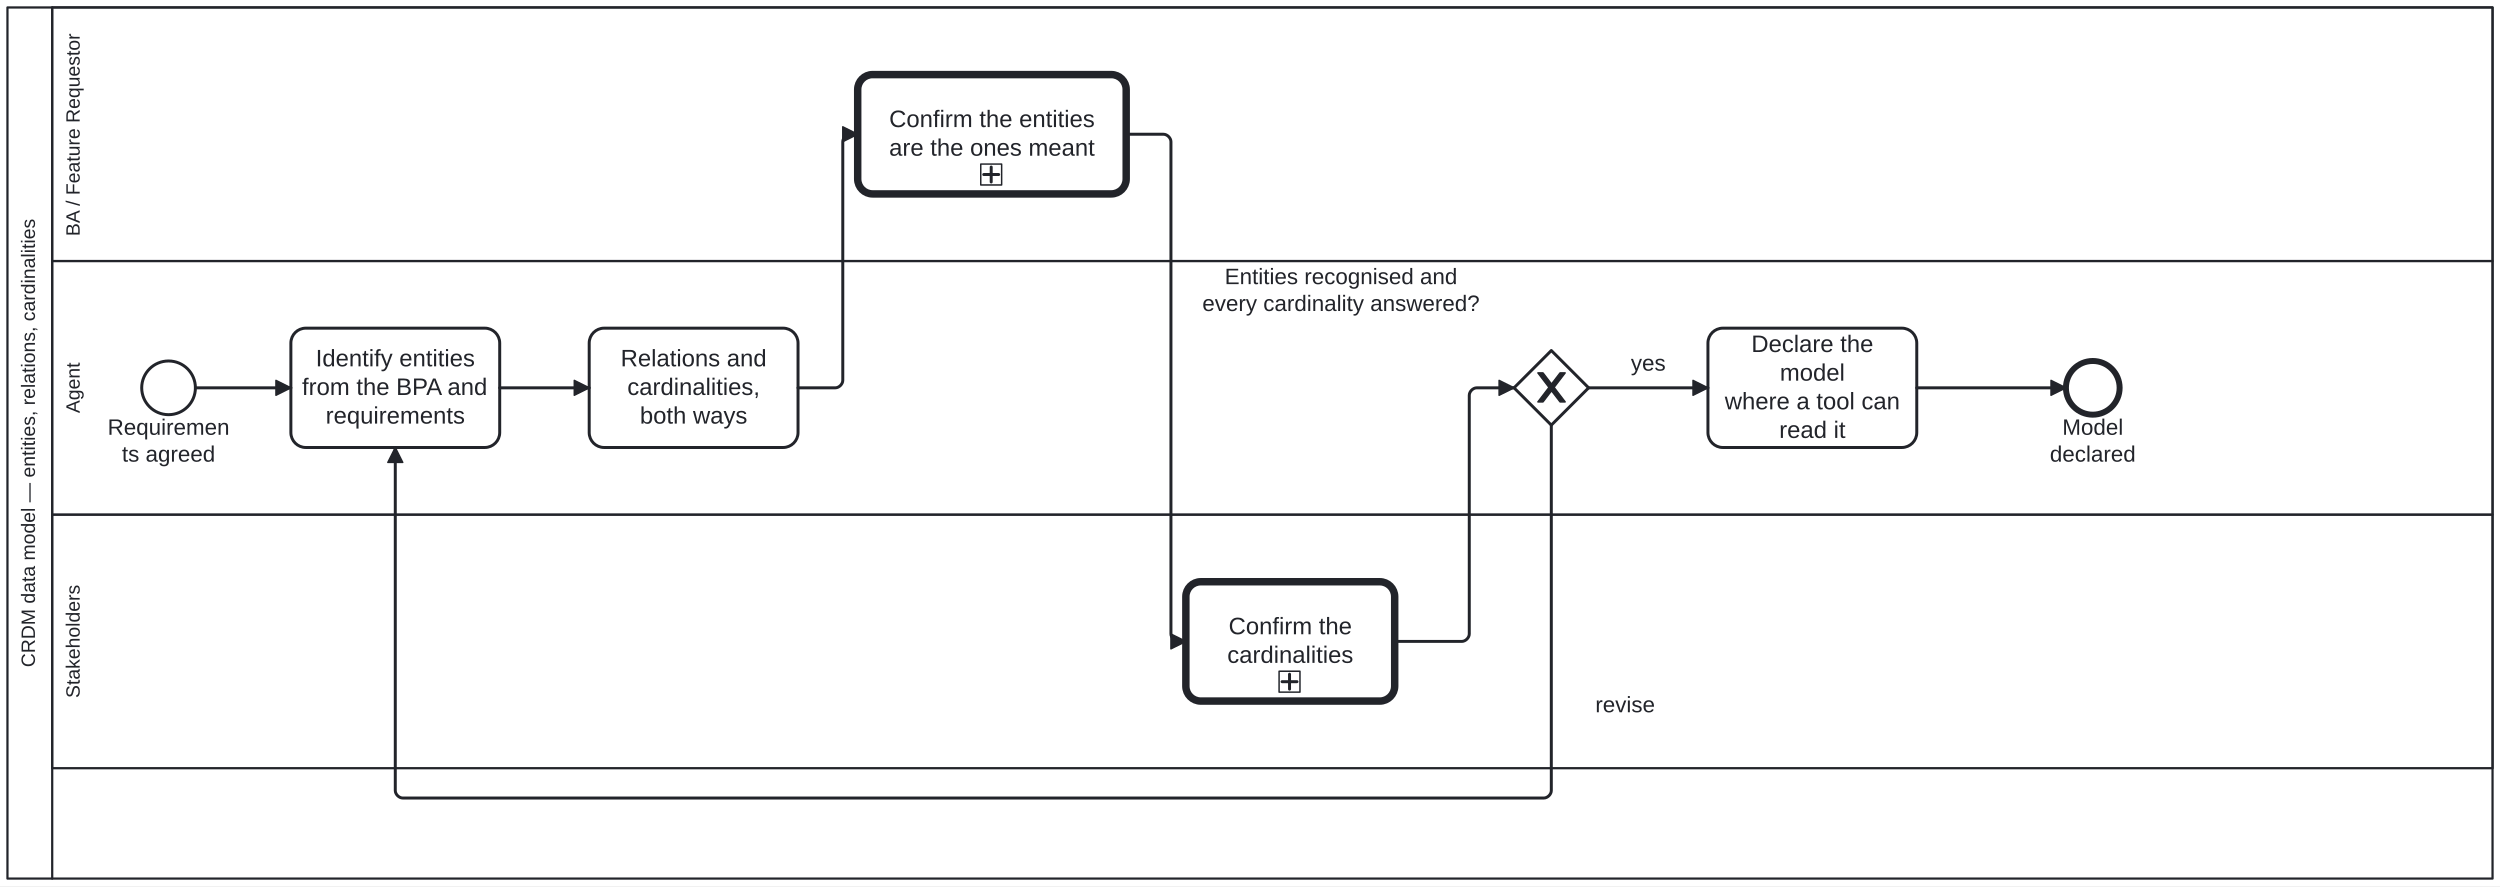
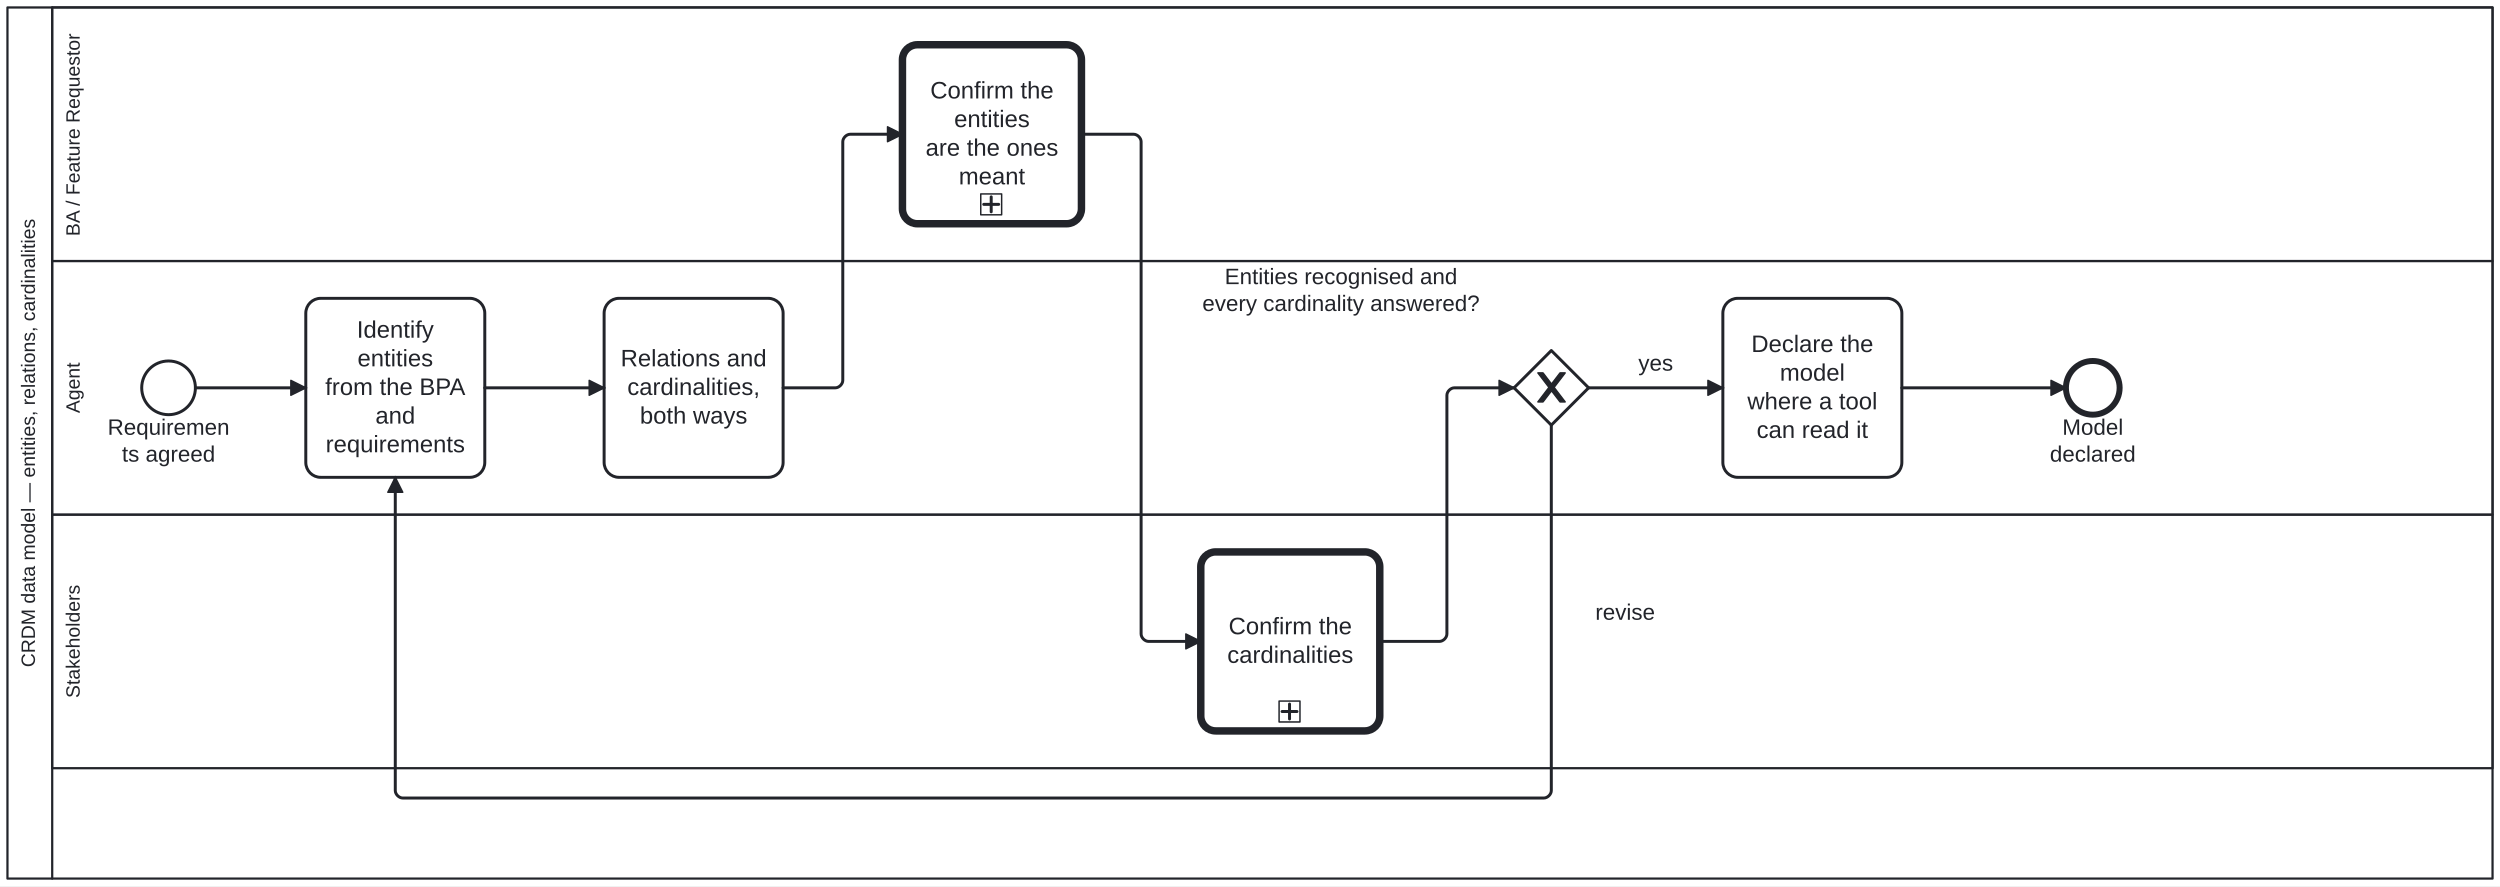
<svg xmlns="http://www.w3.org/2000/svg" width="100%" style="max-width:100%;height:auto" viewBox="155 75 1676 594" version="1.1">
  <rect x="155" y="75" width="1676" height="594" fill="#ffffff" />
  <g class="djs-group">
    <g class="djs-element djs-shape" data-element-id="Participant_Process_CRDM_DataModel" style="display: block;" transform="matrix(1 0 0 1 160 80)">
      <g class="djs-visual">
        <rect x="0" y="0" width="1666" height="584" rx="0" ry="0" style="stroke-linecap: round; stroke-linejoin: round; stroke: rgb(34, 36, 42); stroke-width: 1.5px; fill: white; fill-opacity: 0.95;" />
        <path style="fill: none; stroke-linecap: round; stroke-linejoin: round; stroke: rgb(34, 36, 42); stroke-width: 1.5px;" d="M30,0L30,584" />
        <text lineHeight="1.05" class="djs-label" transform="matrix(-1.83697e-16 -1 1 -1.83697e-16 0 584)" style="font-family: Arial, sans-serif; font-size: 13px; font-weight: normal; fill: rgb(34, 36, 42);">
          <tspan x="141.716" y="18.413">CRDM data model — entities, relations, cardinalities</tspan>
        </text>
      </g>
      <rect class="djs-hit djs-hit-all" x="0" y="0" width="1666" height="584" style="fill: none; stroke-opacity: 0; stroke: white; stroke-width: 15px;" />
    </g>
    <g class="djs-children">
      <g class="djs-group">
        <g class="djs-element djs-shape" data-element-id="Lane_Stakeholders" style="display: block;" transform="matrix(1 0 0 1 190 420)">
          <g class="djs-visual">
            <rect x="0" y="0" width="1636" height="170" rx="0" ry="0" style="stroke-linecap: round; stroke-linejoin: round; stroke: rgb(34, 36, 42); stroke-width: 1.5px; fill: white; fill-opacity: 0.25;" />
            <text lineHeight="1.05" class="djs-label" transform="matrix(-1.83697e-16 -1 1 -1.83697e-16 0 170)" style="font-family: Arial, sans-serif; font-size: 13px; font-weight: normal; fill: rgb(34, 36, 42);">
              <tspan x="47.06" y="18.413">Stakeholders</tspan>
            </text>
          </g>
          <rect class="djs-hit djs-hit-all" x="0" y="0" width="1636" height="170" style="fill: none; stroke-opacity: 0; stroke: white; stroke-width: 15px;" />
        </g>
      </g>
      <g class="djs-group">
        <g class="djs-element djs-shape" data-element-id="Lane_Agent" style="display: block;" transform="matrix(1 0 0 1 190 250)">
          <g class="djs-visual">
            <rect x="0" y="0" width="1636" height="170" rx="0" ry="0" style="stroke-linecap: round; stroke-linejoin: round; stroke: rgb(34, 36, 42); stroke-width: 1.5px; fill: white; fill-opacity: 0.25;" />
            <text lineHeight="1.05" class="djs-label" transform="matrix(-1.83697e-16 -1 1 -1.83697e-16 0 170)" style="font-family: Arial, sans-serif; font-size: 13px; font-weight: normal; fill: rgb(34, 36, 42);">
              <tspan x="68.014" y="18.413">Agent</tspan>
            </text>
          </g>
          <rect class="djs-hit djs-hit-all" x="0" y="0" width="1636" height="170" style="fill: none; stroke-opacity: 0; stroke: white; stroke-width: 15px;" />
        </g>
      </g>
      <g class="djs-group">
        <g class="djs-element djs-shape" data-element-id="Lane_BA" style="display: block;" transform="matrix(1 0 0 1 190 80)">
          <g class="djs-visual">
            <rect x="0" y="0" width="1636" height="170" rx="0" ry="0" style="stroke-linecap: round; stroke-linejoin: round; stroke: rgb(34, 36, 42); stroke-width: 1.5px; fill: white; fill-opacity: 0.25;" />
            <text lineHeight="1.05" class="djs-label" transform="matrix(-1.83697e-16 -1 1 -1.83697e-16 0 170)" style="font-family: Arial, sans-serif; font-size: 13px; font-weight: normal; fill: rgb(34, 36, 42);">
              <tspan x="16.715" y="18.413">BA / Feature Requestor</tspan>
            </text>
          </g>
          <rect class="djs-hit djs-hit-all" x="0" y="0" width="1636" height="170" style="fill: none; stroke-opacity: 0; stroke: white; stroke-width: 15px;" />
        </g>
      </g>
      <g class="djs-group">
        <g class="djs-element djs-shape" data-element-id="Start_Process_CRDM_DataModel" style="display: block;" transform="matrix(1 0 0 1 250 317)">
          <g class="djs-visual">
            <circle cx="18" cy="18" r="18" style="stroke-linecap: round; stroke-linejoin: round; stroke: rgb(34, 36, 42); stroke-width: 2px; fill: white; fill-opacity: 0.95;" />
          </g>
          <rect class="djs-hit djs-hit-all" x="0" y="0" width="36" height="36" style="fill: none; stroke-opacity: 0; stroke: white; stroke-width: 15px;" />
        </g>
      </g>
      <g class="djs-group">
        <g class="djs-element djs-shape" data-element-id="Start_Process_CRDM_DataModel_label" style="display: block;" transform="matrix(1 0 0 1 225 353)">
          <g class="djs-visual">
            <text lineHeight="1.2" class="djs-label" style="font-family: Arial, sans-serif; font-size: 15px; font-weight: normal; fill: rgb(34, 36, 42);">
              <tspan x="2.146" y="13.5">Requiremen</tspan>
              <tspan x="11.729" y="31.5">ts agreed</tspan>
            </text>
          </g>
          <rect class="djs-hit djs-hit-all" x="0" y="0" width="86" height="36" style="fill: none; stroke-opacity: 0; stroke: white; stroke-width: 15px;" />
        </g>
      </g>
      <g class="djs-group">
-         <g class="djs-element djs-shape" data-element-id="A_Entities" style="display: block;" transform="matrix(1 0 0 1 350 295)">
-           <g class="djs-visual">
-             <rect x="0" y="0" width="140" height="80" rx="10" ry="10" style="stroke-linecap: round; stroke-linejoin: round; stroke: rgb(34, 36, 42); stroke-width: 2px; fill: white; fill-opacity: 0.95;" />
+         <g class="djs-element djs-shape" data-element-id="A_Entities" style="display: block;" transform="matrix(1 0 0 1 360 275)">
+           <g class="djs-visual">
+             <rect x="0" y="0" width="120" height="120" rx="10" ry="10" style="stroke-linecap: round; stroke-linejoin: round; stroke: rgb(34, 36, 42); stroke-width: 2px; fill: white; fill-opacity: 0.95;" />
            <text lineHeight="1.2" class="djs-label" style="font-family: Arial, sans-serif; font-size: 16px; font-weight: normal; fill: rgb(34, 36, 42);">
-               <tspan x="16.637" y="25.6">Identify entities</tspan>
-               <tspan x="7.449" y="44.8">from the BPA and</tspan>
-               <tspan x="23.312" y="64">requirements</tspan>
-             </text>
-           </g>
-           <rect class="djs-hit djs-hit-all" x="0" y="0" width="140" height="80" style="fill: none; stroke-opacity: 0; stroke: white; stroke-width: 15px;" />
-         </g>
-       </g>
-       <g class="djs-group">
-         <g class="djs-element djs-shape" data-element-id="A_Relations" style="display: block;" transform="matrix(1 0 0 1 550 295)">
-           <g class="djs-visual">
-             <rect x="0" y="0" width="140" height="80" rx="10" ry="10" style="stroke-linecap: round; stroke-linejoin: round; stroke: rgb(34, 36, 42); stroke-width: 2px; fill: white; fill-opacity: 0.95;" />
+               <tspan x="34.207" y="26.4">Identify </tspan>
+               <tspan x="34.652" y="45.6">entities</tspan>
+               <tspan x="13.02" y="64.8">from the BPA </tspan>
+               <tspan x="46.652" y="84">and </tspan>
+               <tspan x="13.312" y="103.2">requirements</tspan>
+             </text>
+           </g>
+           <rect class="djs-hit djs-hit-all" x="0" y="0" width="120" height="120" style="fill: none; stroke-opacity: 0; stroke: white; stroke-width: 15px;" />
+         </g>
+       </g>
+       <g class="djs-group">
+         <g class="djs-element djs-shape" data-element-id="A_Relations" style="display: block;" transform="matrix(1 0 0 1 560 275)">
+           <g class="djs-visual">
+             <rect x="0" y="0" width="120" height="120" rx="10" ry="10" style="stroke-linecap: round; stroke-linejoin: round; stroke: rgb(34, 36, 42); stroke-width: 2px; fill: white; fill-opacity: 0.95;" />
            <text lineHeight="1.2" class="djs-label" style="font-family: Arial, sans-serif; font-size: 16px; font-weight: normal; fill: rgb(34, 36, 42);">
-               <tspan x="21.078" y="25.6">Relations and</tspan>
-               <tspan x="25.535" y="44.8">cardinalities, </tspan>
-               <tspan x="33.98" y="64">both ways</tspan>
-             </text>
-           </g>
-           <rect class="djs-hit djs-hit-all" x="0" y="0" width="140" height="80" style="fill: none; stroke-opacity: 0; stroke: white; stroke-width: 15px;" />
-         </g>
-       </g>
-       <g class="djs-group">
-         <a class="fa-subprocess-link" href="https://litlfred.github.io/folio-assistant/cat-harness/process/Process_AskThePerson" target="_top">
-           <g class="djs-element djs-shape" data-element-id="BA_ConfirmEntities" style="display: block;" transform="matrix(1 0 0 1 730 125)">
+               <tspan x="11.078" y="45.6">Relations and</tspan>
+               <tspan x="15.535" y="64.8">cardinalities, </tspan>
+               <tspan x="23.98" y="84">both ways</tspan>
+             </text>
+           </g>
+           <rect class="djs-hit djs-hit-all" x="0" y="0" width="120" height="120" style="fill: none; stroke-opacity: 0; stroke: white; stroke-width: 15px;" />
+         </g>
+       </g>
+       <g class="djs-group">
+         <a class="fa-subprocess-link" href="ask-the-person.svg" target="_top">
+           <g class="djs-element djs-shape" data-element-id="BA_ConfirmEntities" style="display: block;" transform="matrix(1 0 0 1 760 105)">
            <g class="djs-visual">
-               <rect x="0" y="0" width="180" height="80" rx="10" ry="10" style="stroke-linecap: round; stroke-linejoin: round; stroke: rgb(34, 36, 42); stroke-width: 5px; fill: white; fill-opacity: 0.95;" />
+               <rect x="0" y="0" width="120" height="120" rx="10" ry="10" style="stroke-linecap: round; stroke-linejoin: round; stroke: rgb(34, 36, 42); stroke-width: 5px; fill: white; fill-opacity: 0.95;" />
              <text lineHeight="1.2" class="djs-label" style="font-family: Arial, sans-serif; font-size: 16px; font-weight: normal; fill: rgb(34, 36, 42);">
-                 <tspan x="21.082" y="35.2">Confirm the entities</tspan>
-                 <tspan x="21.066" y="54.4">are the ones meant</tspan>
+                 <tspan x="18.652" y="36">Confirm the </tspan>
+                 <tspan x="34.652" y="55.2">entities</tspan>
+                 <tspan x="15.523" y="74.4">are the ones </tspan>
+                 <tspan x="37.766" y="93.6">meant</tspan>
              </text>
-               <rect x="0" y="0" width="14" height="14" rx="0" ry="0" style="stroke-linecap: round; stroke-linejoin: round; stroke: rgb(34, 36, 42); stroke-width: 1px; fill: white;" transform="matrix(1 0 0 1 82.5 60)" />
-               <path data-marker="sub-process" d="m82.5,60 m 7,2 l 0,10 m -5,-5 l 10,0" style="fill: white; stroke-linecap: round; stroke-linejoin: round; stroke: rgb(34, 36, 42); stroke-width: 2px;" />
+               <rect x="0" y="0" width="14" height="14" rx="0" ry="0" style="stroke-linecap: round; stroke-linejoin: round; stroke: rgb(34, 36, 42); stroke-width: 1px; fill: white;" transform="matrix(1 0 0 1 52.5 100)" />
+               <path data-marker="sub-process" d="m52.5,100 m 7,2 l 0,10 m -5,-5 l 10,0" style="fill: white; stroke-linecap: round; stroke-linejoin: round; stroke: rgb(34, 36, 42); stroke-width: 2px;" />
            </g>
-             <rect class="djs-hit djs-hit-all" x="0" y="0" width="180" height="80" style="fill: none; stroke-opacity: 0; stroke: white; stroke-width: 15px;" />
+             <rect class="djs-hit djs-hit-all" x="0" y="0" width="120" height="120" style="fill: none; stroke-opacity: 0; stroke: white; stroke-width: 15px;" />
          </g>
        </a>
      </g>
      <g class="djs-group">
-         <a class="fa-subprocess-link" href="https://litlfred.github.io/folio-assistant/cat-harness/process/Process_AskThePerson" target="_top">
-           <g class="djs-element djs-shape" data-element-id="S_ConfirmCardinality" style="display: block;" transform="matrix(1 0 0 1 950 465)">
+         <a class="fa-subprocess-link" href="ask-the-person.svg" target="_top">
+           <g class="djs-element djs-shape" data-element-id="S_ConfirmCardinality" style="display: block;" transform="matrix(1 0 0 1 960 445)">
            <g class="djs-visual">
-               <rect x="0" y="0" width="140" height="80" rx="10" ry="10" style="stroke-linecap: round; stroke-linejoin: round; stroke: rgb(34, 36, 42); stroke-width: 5px; fill: white; fill-opacity: 0.95;" />
+               <rect x="0" y="0" width="120" height="120" rx="10" ry="10" style="stroke-linecap: round; stroke-linejoin: round; stroke: rgb(34, 36, 42); stroke-width: 5px; fill: white; fill-opacity: 0.95;" />
              <text lineHeight="1.2" class="djs-label" style="font-family: Arial, sans-serif; font-size: 16px; font-weight: normal; fill: rgb(34, 36, 42);">
-                 <tspan x="28.652" y="35.2">Confirm the</tspan>
-                 <tspan x="27.758" y="54.4">cardinalities</tspan>
+                 <tspan x="18.652" y="55.2">Confirm the</tspan>
+                 <tspan x="17.758" y="74.4">cardinalities</tspan>
              </text>
-               <rect x="0" y="0" width="14" height="14" rx="0" ry="0" style="stroke-linecap: round; stroke-linejoin: round; stroke: rgb(34, 36, 42); stroke-width: 1px; fill: white;" transform="matrix(1 0 0 1 62.5 60)" />
-               <path data-marker="sub-process" d="m62.5,60 m 7,2 l 0,10 m -5,-5 l 10,0" style="fill: white; stroke-linecap: round; stroke-linejoin: round; stroke: rgb(34, 36, 42); stroke-width: 2px;" />
+               <rect x="0" y="0" width="14" height="14" rx="0" ry="0" style="stroke-linecap: round; stroke-linejoin: round; stroke: rgb(34, 36, 42); stroke-width: 1px; fill: white;" transform="matrix(1 0 0 1 52.5 100)" />
+               <path data-marker="sub-process" d="m52.5,100 m 7,2 l 0,10 m -5,-5 l 10,0" style="fill: white; stroke-linecap: round; stroke-linejoin: round; stroke: rgb(34, 36, 42); stroke-width: 2px;" />
            </g>
-             <rect class="djs-hit djs-hit-all" x="0" y="0" width="140" height="80" style="fill: none; stroke-opacity: 0; stroke: white; stroke-width: 15px;" />
+             <rect class="djs-hit djs-hit-all" x="0" y="0" width="120" height="120" style="fill: none; stroke-opacity: 0; stroke: white; stroke-width: 15px;" />
          </g>
        </a>
      </g>
      <g class="djs-group">
        <g class="djs-element djs-shape" data-element-id="GW_Model" style="display: block;" transform="matrix(1 0 0 1 1170 310)">
          <g class="djs-visual">
            <polygon points="25,0 50,25 25,50 0,25" style="stroke-linecap: round; stroke-linejoin: round; stroke: rgb(34, 36, 42); stroke-width: 2px; fill: white; fill-opacity: 0.95;" />
            <path d="m 16,15 7.429,9.714 -7.429,9.714 3.429,0 5.714,-7.464 5.714,7.464 3.429,0 -7.429,-9.714 7.429,-9.714 -3.429,0 -5.714,7.464 -5.714,-7.464 -3.429,0 z" style="fill: rgb(34, 36, 42); stroke-linecap: round; stroke-linejoin: round; stroke: rgb(34, 36, 42); stroke-width: 1px;" />
          </g>
          <rect class="djs-hit djs-hit-all" x="0" y="0" width="50" height="50" style="fill: none; stroke-opacity: 0; stroke: white; stroke-width: 15px;" />
        </g>
      </g>
      <g class="djs-group">
        <g class="djs-element djs-shape" data-element-id="GW_Model_label" style="display: block;" transform="matrix(1 0 0 1 961 252)">
          <g class="djs-visual">
            <text lineHeight="1.2" class="djs-label" style="font-family: Arial, sans-serif; font-size: 15px; font-weight: normal; fill: rgb(34, 36, 42);">
              <tspan x="15.034" y="13.5">Entities recognised and</tspan>
              <tspan x="0.037" y="31.5">every cardinality answered?</tspan>
            </text>
          </g>
          <rect class="djs-hit djs-hit-all" x="0" y="0" width="186" height="36" style="fill: none; stroke-opacity: 0; stroke: white; stroke-width: 15px;" />
        </g>
      </g>
      <g class="djs-group">
-         <g class="djs-element djs-shape" data-element-id="A_Declare" style="display: block;" transform="matrix(1 0 0 1 1300 295)">
-           <g class="djs-visual">
-             <rect x="0" y="0" width="140" height="80" rx="10" ry="10" style="stroke-linecap: round; stroke-linejoin: round; stroke: rgb(34, 36, 42); stroke-width: 2px; fill: white; fill-opacity: 0.95;" />
+         <g class="djs-element djs-shape" data-element-id="A_Declare" style="display: block;" transform="matrix(1 0 0 1 1310 275)">
+           <g class="djs-visual">
+             <rect x="0" y="0" width="120" height="120" rx="10" ry="10" style="stroke-linecap: round; stroke-linejoin: round; stroke: rgb(34, 36, 42); stroke-width: 2px; fill: white; fill-opacity: 0.95;" />
            <text lineHeight="1.2" class="djs-label" style="font-family: Arial, sans-serif; font-size: 16px; font-weight: normal; fill: rgb(34, 36, 42);">
-               <tspan x="29.09" y="16">Declare the </tspan>
-               <tspan x="48.211" y="35.2">model</tspan>
-               <tspan x="11.297" y="54.4">where a tool can </tspan>
-               <tspan x="47.766" y="73.6">read it</tspan>
-             </text>
-           </g>
-           <rect class="djs-hit djs-hit-all" x="0" y="0" width="140" height="80" style="fill: none; stroke-opacity: 0; stroke: white; stroke-width: 15px;" />
+               <tspan x="19.09" y="36">Declare the </tspan>
+               <tspan x="38.211" y="55.2">model</tspan>
+               <tspan x="16.418" y="74.4">where a tool </tspan>
+               <tspan x="22.645" y="93.6">can read it</tspan>
+             </text>
+           </g>
+           <rect class="djs-hit djs-hit-all" x="0" y="0" width="120" height="120" style="fill: none; stroke-opacity: 0; stroke: white; stroke-width: 15px;" />
        </g>
      </g>
      <g class="djs-group">
        <g class="djs-element djs-shape" data-element-id="End_Process_CRDM_DataModel" style="display: block;" transform="matrix(1 0 0 1 1540 317)">
          <g class="djs-visual">
            <circle cx="18" cy="18" r="18" style="stroke-linecap: round; stroke-linejoin: round; stroke: rgb(34, 36, 42); stroke-width: 4px; fill: white; fill-opacity: 0.95;" />
          </g>
          <rect class="djs-hit djs-hit-all" x="0" y="0" width="36" height="36" style="fill: none; stroke-opacity: 0; stroke: white; stroke-width: 15px;" />
        </g>
      </g>
      <g class="djs-group">
        <g class="djs-element djs-shape" data-element-id="End_Process_CRDM_DataModel_label" style="display: block;" transform="matrix(1 0 0 1 1529 353)">
          <g class="djs-visual">
            <text lineHeight="1.2" class="djs-label" style="font-family: Arial, sans-serif; font-size: 15px; font-weight: normal; fill: rgb(34, 36, 42);">
              <tspan x="8.573" y="13.5">Model </tspan>
              <tspan x="0.23" y="31.5">declared</tspan>
            </text>
          </g>
          <rect class="djs-hit djs-hit-all" x="0" y="0" width="58" height="36" style="fill: none; stroke-opacity: 0; stroke: white; stroke-width: 15px;" />
        </g>
      </g>
      <g class="djs-group">
        <g class="djs-element djs-connection" data-element-id="SF_Process_CRDM_DataModel_1" style="display: block;">
          <g class="djs-visual">
            <defs>
-               <marker id="folio-marker-1" viewBox="0 0 20 20" refX="11" refY="10" markerWidth="10" markerHeight="10" orient="auto">
-                 <path d="M 1 5 L 11 10 L 1 15 Z" style="stroke-linecap: round; stroke-linejoin: round; stroke: rgb(34, 36, 42); stroke-width: 1px; fill: rgb(34, 36, 42);" />
-               </marker>
-             </defs>
-             <path data-corner-radius="5" style="fill: none; stroke-linecap: round; stroke-linejoin: round; stroke: rgb(34, 36, 42); stroke-width: 2px; marker-end: url('#folio-marker-1');" d="M286,335L350,335" />
-           </g>
-           <path d="M286,335L350,335" class="djs-hit djs-hit-stroke" style="fill: none; stroke-opacity: 0; stroke: white; stroke-width: 15px;" />
+               <marker id="bpmn-marker-1" viewBox="0 0 20 20" refX="11" refY="10" markerWidth="10" markerHeight="10" orient="auto">
+                 <path d="M 1 5 L 11 10 L 1 15 Z" style="stroke-linecap: round; stroke-linejoin: round; stroke: rgb(34, 36, 42); stroke-width: 1px; fill: rgb(34, 36, 42);" />
+               </marker>
+             </defs>
+             <path data-corner-radius="5" style="fill: none; stroke-linecap: round; stroke-linejoin: round; stroke: rgb(34, 36, 42); stroke-width: 2px; marker-end: url('#bpmn-marker-1');" d="M286,335L360,335" />
+           </g>
+           <path d="M286,335L360,335" class="djs-hit djs-hit-stroke" style="fill: none; stroke-opacity: 0; stroke: white; stroke-width: 15px;" />
        </g>
      </g>
      <g class="djs-group">
        <g class="djs-element djs-connection" data-element-id="SF_Process_CRDM_DataModel_2" style="display: block;">
          <g class="djs-visual">
            <defs>
-               <marker id="folio-marker-2" viewBox="0 0 20 20" refX="11" refY="10" markerWidth="10" markerHeight="10" orient="auto">
-                 <path d="M 1 5 L 11 10 L 1 15 Z" style="stroke-linecap: round; stroke-linejoin: round; stroke: rgb(34, 36, 42); stroke-width: 1px; fill: rgb(34, 36, 42);" />
-               </marker>
-             </defs>
-             <path data-corner-radius="5" style="fill: none; stroke-linecap: round; stroke-linejoin: round; stroke: rgb(34, 36, 42); stroke-width: 2px; marker-end: url('#folio-marker-2');" d="M490,335L550,335" />
-           </g>
-           <path d="M490,335L550,335" class="djs-hit djs-hit-stroke" style="fill: none; stroke-opacity: 0; stroke: white; stroke-width: 15px;" />
+               <marker id="bpmn-marker-2" viewBox="0 0 20 20" refX="11" refY="10" markerWidth="10" markerHeight="10" orient="auto">
+                 <path d="M 1 5 L 11 10 L 1 15 Z" style="stroke-linecap: round; stroke-linejoin: round; stroke: rgb(34, 36, 42); stroke-width: 1px; fill: rgb(34, 36, 42);" />
+               </marker>
+             </defs>
+             <path data-corner-radius="5" style="fill: none; stroke-linecap: round; stroke-linejoin: round; stroke: rgb(34, 36, 42); stroke-width: 2px; marker-end: url('#bpmn-marker-2');" d="M480,335L560,335" />
+           </g>
+           <path d="M480,335L560,335" class="djs-hit djs-hit-stroke" style="fill: none; stroke-opacity: 0; stroke: white; stroke-width: 15px;" />
        </g>
      </g>
      <g class="djs-group">
        <g class="djs-element djs-connection" data-element-id="SF_Process_CRDM_DataModel_3" style="display: block;">
          <g class="djs-visual">
            <defs>
-               <marker id="folio-marker-3" viewBox="0 0 20 20" refX="11" refY="10" markerWidth="10" markerHeight="10" orient="auto">
-                 <path d="M 1 5 L 11 10 L 1 15 Z" style="stroke-linecap: round; stroke-linejoin: round; stroke: rgb(34, 36, 42); stroke-width: 1px; fill: rgb(34, 36, 42);" />
-               </marker>
-             </defs>
-             <path data-corner-radius="5" style="fill: none; stroke-linecap: round; stroke-linejoin: round; stroke: rgb(34, 36, 42); stroke-width: 2px; marker-end: url('#folio-marker-3');" d="M690,335L715,335C717.5,335,720,332.5,720,330L720,170C720,167.5,722.5,165,725,165L730,165" />
-           </g>
-           <path d="M690,335L720,335L720,165L730,165" class="djs-hit djs-hit-stroke" style="fill: none; stroke-opacity: 0; stroke: white; stroke-width: 15px;" />
+               <marker id="bpmn-marker-3" viewBox="0 0 20 20" refX="11" refY="10" markerWidth="10" markerHeight="10" orient="auto">
+                 <path d="M 1 5 L 11 10 L 1 15 Z" style="stroke-linecap: round; stroke-linejoin: round; stroke: rgb(34, 36, 42); stroke-width: 1px; fill: rgb(34, 36, 42);" />
+               </marker>
+             </defs>
+             <path data-corner-radius="5" style="fill: none; stroke-linecap: round; stroke-linejoin: round; stroke: rgb(34, 36, 42); stroke-width: 2px; marker-end: url('#bpmn-marker-3');" d="M680,335L715,335C717.5,335,720,332.5,720,330L720,170C720,167.5,722.5,165,725,165L760,165" />
+           </g>
+           <path d="M680,335L720,335L720,165L760,165" class="djs-hit djs-hit-stroke" style="fill: none; stroke-opacity: 0; stroke: white; stroke-width: 15px;" />
        </g>
      </g>
      <g class="djs-group">
        <g class="djs-element djs-connection" data-element-id="SF_Process_CRDM_DataModel_4" style="display: block;">
          <g class="djs-visual">
            <defs>
-               <marker id="folio-marker-4" viewBox="0 0 20 20" refX="11" refY="10" markerWidth="10" markerHeight="10" orient="auto">
-                 <path d="M 1 5 L 11 10 L 1 15 Z" style="stroke-linecap: round; stroke-linejoin: round; stroke: rgb(34, 36, 42); stroke-width: 1px; fill: rgb(34, 36, 42);" />
-               </marker>
-             </defs>
-             <path data-corner-radius="5" style="fill: none; stroke-linecap: round; stroke-linejoin: round; stroke: rgb(34, 36, 42); stroke-width: 2px; marker-end: url('#folio-marker-4');" d="M910,165L935,165C937.5,165,940,167.5,940,170L940,500C940,502.5,942.5,505,945,505L950,505" />
-           </g>
-           <path d="M910,165L940,165L940,505L950,505" class="djs-hit djs-hit-stroke" style="fill: none; stroke-opacity: 0; stroke: white; stroke-width: 15px;" />
+               <marker id="bpmn-marker-4" viewBox="0 0 20 20" refX="11" refY="10" markerWidth="10" markerHeight="10" orient="auto">
+                 <path d="M 1 5 L 11 10 L 1 15 Z" style="stroke-linecap: round; stroke-linejoin: round; stroke: rgb(34, 36, 42); stroke-width: 1px; fill: rgb(34, 36, 42);" />
+               </marker>
+             </defs>
+             <path data-corner-radius="5" style="fill: none; stroke-linecap: round; stroke-linejoin: round; stroke: rgb(34, 36, 42); stroke-width: 2px; marker-end: url('#bpmn-marker-4');" d="M880,165L915,165C917.5,165,920,167.5,920,170L920,500C920,502.5,922.5,505,925,505L960,505" />
+           </g>
+           <path d="M880,165L920,165L920,505L960,505" class="djs-hit djs-hit-stroke" style="fill: none; stroke-opacity: 0; stroke: white; stroke-width: 15px;" />
        </g>
      </g>
      <g class="djs-group">
        <g class="djs-element djs-connection" data-element-id="SF_Process_CRDM_DataModel_5" style="display: block;">
          <g class="djs-visual">
            <defs>
-               <marker id="folio-marker-5" viewBox="0 0 20 20" refX="11" refY="10" markerWidth="10" markerHeight="10" orient="auto">
-                 <path d="M 1 5 L 11 10 L 1 15 Z" style="stroke-linecap: round; stroke-linejoin: round; stroke: rgb(34, 36, 42); stroke-width: 1px; fill: rgb(34, 36, 42);" />
-               </marker>
-             </defs>
-             <path data-corner-radius="5" style="fill: none; stroke-linecap: round; stroke-linejoin: round; stroke: rgb(34, 36, 42); stroke-width: 2px; marker-end: url('#folio-marker-5');" d="M1090,505L1135,505C1137.5,505,1140,502.5,1140,500L1140,340C1140,337.5,1142.5,335,1145,335L1170,335" />
-           </g>
-           <path d="M1090,505L1140,505L1140,335L1170,335" class="djs-hit djs-hit-stroke" style="fill: none; stroke-opacity: 0; stroke: white; stroke-width: 15px;" />
+               <marker id="bpmn-marker-5" viewBox="0 0 20 20" refX="11" refY="10" markerWidth="10" markerHeight="10" orient="auto">
+                 <path d="M 1 5 L 11 10 L 1 15 Z" style="stroke-linecap: round; stroke-linejoin: round; stroke: rgb(34, 36, 42); stroke-width: 1px; fill: rgb(34, 36, 42);" />
+               </marker>
+             </defs>
+             <path data-corner-radius="5" style="fill: none; stroke-linecap: round; stroke-linejoin: round; stroke: rgb(34, 36, 42); stroke-width: 2px; marker-end: url('#bpmn-marker-5');" d="M1080,505L1120,505C1122.5,505,1125,502.5,1125,500L1125,340C1125,337.5,1127.5,335,1130,335L1170,335" />
+           </g>
+           <path d="M1080,505L1125,505L1125,335L1170,335" class="djs-hit djs-hit-stroke" style="fill: none; stroke-opacity: 0; stroke: white; stroke-width: 15px;" />
        </g>
      </g>
      <g class="djs-group">
        <g class="djs-element djs-connection" data-element-id="SF_Process_CRDM_DataModel_6" style="display: block;">
          <g class="djs-visual">
            <defs>
-               <marker id="folio-marker-6" viewBox="0 0 20 20" refX="11" refY="10" markerWidth="10" markerHeight="10" orient="auto">
-                 <path d="M 1 5 L 11 10 L 1 15 Z" style="stroke-linecap: round; stroke-linejoin: round; stroke: rgb(34, 36, 42); stroke-width: 1px; fill: rgb(34, 36, 42);" />
-               </marker>
-             </defs>
-             <path data-corner-radius="5" style="fill: none; stroke-linecap: round; stroke-linejoin: round; stroke: rgb(34, 36, 42); stroke-width: 2px; marker-end: url('#folio-marker-6');" d="M1195,360L1195,605C1195,607.5,1192.5,610,1190,610L425,610C422.5,610,420,607.5,420,605L420,375" />
-           </g>
-           <path d="M1195,360L1195,610L420,610L420,375" class="djs-hit djs-hit-stroke" style="fill: none; stroke-opacity: 0; stroke: white; stroke-width: 15px;" />
-         </g>
-       </g>
-       <g class="djs-group">
-         <g class="djs-element djs-shape" data-element-id="SF_Process_CRDM_DataModel_6_label" style="display: block;" transform="matrix(1 0 0 1 1224 539)">
+               <marker id="bpmn-marker-6" viewBox="0 0 20 20" refX="11" refY="10" markerWidth="10" markerHeight="10" orient="auto">
+                 <path d="M 1 5 L 11 10 L 1 15 Z" style="stroke-linecap: round; stroke-linejoin: round; stroke: rgb(34, 36, 42); stroke-width: 1px; fill: rgb(34, 36, 42);" />
+               </marker>
+             </defs>
+             <path data-corner-radius="5" style="fill: none; stroke-linecap: round; stroke-linejoin: round; stroke: rgb(34, 36, 42); stroke-width: 2px; marker-end: url('#bpmn-marker-6');" d="M1195,360L1195,605C1195,607.5,1192.5,610,1190,610L425,610C422.5,610,420,607.5,420,605L420,395" />
+           </g>
+           <path d="M1195,360L1195,610L420,610L420,395" class="djs-hit djs-hit-stroke" style="fill: none; stroke-opacity: 0; stroke: white; stroke-width: 15px;" />
+         </g>
+       </g>
+       <g class="djs-group">
+         <g class="djs-element djs-shape" data-element-id="SF_Process_CRDM_DataModel_6_label" style="display: block;" transform="matrix(1 0 0 1 1224 477)">
          <g class="djs-visual">
            <text lineHeight="1.2" class="djs-label" style="font-family: Arial, sans-serif; font-size: 15px; font-weight: normal; fill: rgb(34, 36, 42);">
              <tspan x="0.494" y="13.5">revise</tspan>
            </text>
          </g>
          <rect class="djs-hit djs-hit-all" x="0" y="0" width="41" height="18" style="fill: none; stroke-opacity: 0; stroke: white; stroke-width: 15px;" />
        </g>
      </g>
      <g class="djs-group">
        <g class="djs-element djs-connection" data-element-id="SF_Process_CRDM_DataModel_7" style="display: block;">
          <g class="djs-visual">
            <defs>
-               <marker id="folio-marker-7" viewBox="0 0 20 20" refX="11" refY="10" markerWidth="10" markerHeight="10" orient="auto">
-                 <path d="M 1 5 L 11 10 L 1 15 Z" style="stroke-linecap: round; stroke-linejoin: round; stroke: rgb(34, 36, 42); stroke-width: 1px; fill: rgb(34, 36, 42);" />
-               </marker>
-             </defs>
-             <path data-corner-radius="5" style="fill: none; stroke-linecap: round; stroke-linejoin: round; stroke: rgb(34, 36, 42); stroke-width: 2px; marker-end: url('#folio-marker-7');" d="M1220,335L1300,335" />
-           </g>
-           <path d="M1220,335L1300,335" class="djs-hit djs-hit-stroke" style="fill: none; stroke-opacity: 0; stroke: white; stroke-width: 15px;" />
-         </g>
-       </g>
-       <g class="djs-group">
-         <g class="djs-element djs-shape" data-element-id="SF_Process_CRDM_DataModel_7_label" style="display: block;" transform="matrix(1 0 0 1 1248 310)">
+               <marker id="bpmn-marker-7" viewBox="0 0 20 20" refX="11" refY="10" markerWidth="10" markerHeight="10" orient="auto">
+                 <path d="M 1 5 L 11 10 L 1 15 Z" style="stroke-linecap: round; stroke-linejoin: round; stroke: rgb(34, 36, 42); stroke-width: 1px; fill: rgb(34, 36, 42);" />
+               </marker>
+             </defs>
+             <path data-corner-radius="5" style="fill: none; stroke-linecap: round; stroke-linejoin: round; stroke: rgb(34, 36, 42); stroke-width: 2px; marker-end: url('#bpmn-marker-7');" d="M1220,335L1310,335" />
+           </g>
+           <path d="M1220,335L1310,335" class="djs-hit djs-hit-stroke" style="fill: none; stroke-opacity: 0; stroke: white; stroke-width: 15px;" />
+         </g>
+       </g>
+       <g class="djs-group">
+         <g class="djs-element djs-shape" data-element-id="SF_Process_CRDM_DataModel_7_label" style="display: block;" transform="matrix(1 0 0 1 1253 310)">
          <g class="djs-visual">
            <text lineHeight="1.2" class="djs-label" style="font-family: Arial, sans-serif; font-size: 15px; font-weight: normal; fill: rgb(34, 36, 42);">
              <tspan x="0.329" y="13.5">yes</tspan>
            </text>
          </g>
          <rect class="djs-hit djs-hit-all" x="0" y="0" width="24" height="18" style="fill: none; stroke-opacity: 0; stroke: white; stroke-width: 15px;" />
        </g>
      </g>
      <g class="djs-group">
        <g class="djs-element djs-connection" data-element-id="SF_Process_CRDM_DataModel_8" style="display: block;">
          <g class="djs-visual">
            <defs>
-               <marker id="folio-marker-8" viewBox="0 0 20 20" refX="11" refY="10" markerWidth="10" markerHeight="10" orient="auto">
-                 <path d="M 1 5 L 11 10 L 1 15 Z" style="stroke-linecap: round; stroke-linejoin: round; stroke: rgb(34, 36, 42); stroke-width: 1px; fill: rgb(34, 36, 42);" />
-               </marker>
-             </defs>
-             <path data-corner-radius="5" style="fill: none; stroke-linecap: round; stroke-linejoin: round; stroke: rgb(34, 36, 42); stroke-width: 2px; marker-end: url('#folio-marker-8');" d="M1440,335L1540,335" />
-           </g>
-           <path d="M1440,335L1540,335" class="djs-hit djs-hit-stroke" style="fill: none; stroke-opacity: 0; stroke: white; stroke-width: 15px;" />
+               <marker id="bpmn-marker-8" viewBox="0 0 20 20" refX="11" refY="10" markerWidth="10" markerHeight="10" orient="auto">
+                 <path d="M 1 5 L 11 10 L 1 15 Z" style="stroke-linecap: round; stroke-linejoin: round; stroke: rgb(34, 36, 42); stroke-width: 1px; fill: rgb(34, 36, 42);" />
+               </marker>
+             </defs>
+             <path data-corner-radius="5" style="fill: none; stroke-linecap: round; stroke-linejoin: round; stroke: rgb(34, 36, 42); stroke-width: 2px; marker-end: url('#bpmn-marker-8');" d="M1430,335L1540,335" />
+           </g>
+           <path d="M1430,335L1540,335" class="djs-hit djs-hit-stroke" style="fill: none; stroke-opacity: 0; stroke: white; stroke-width: 15px;" />
        </g>
      </g>
    </g>
  </g>
</svg>
